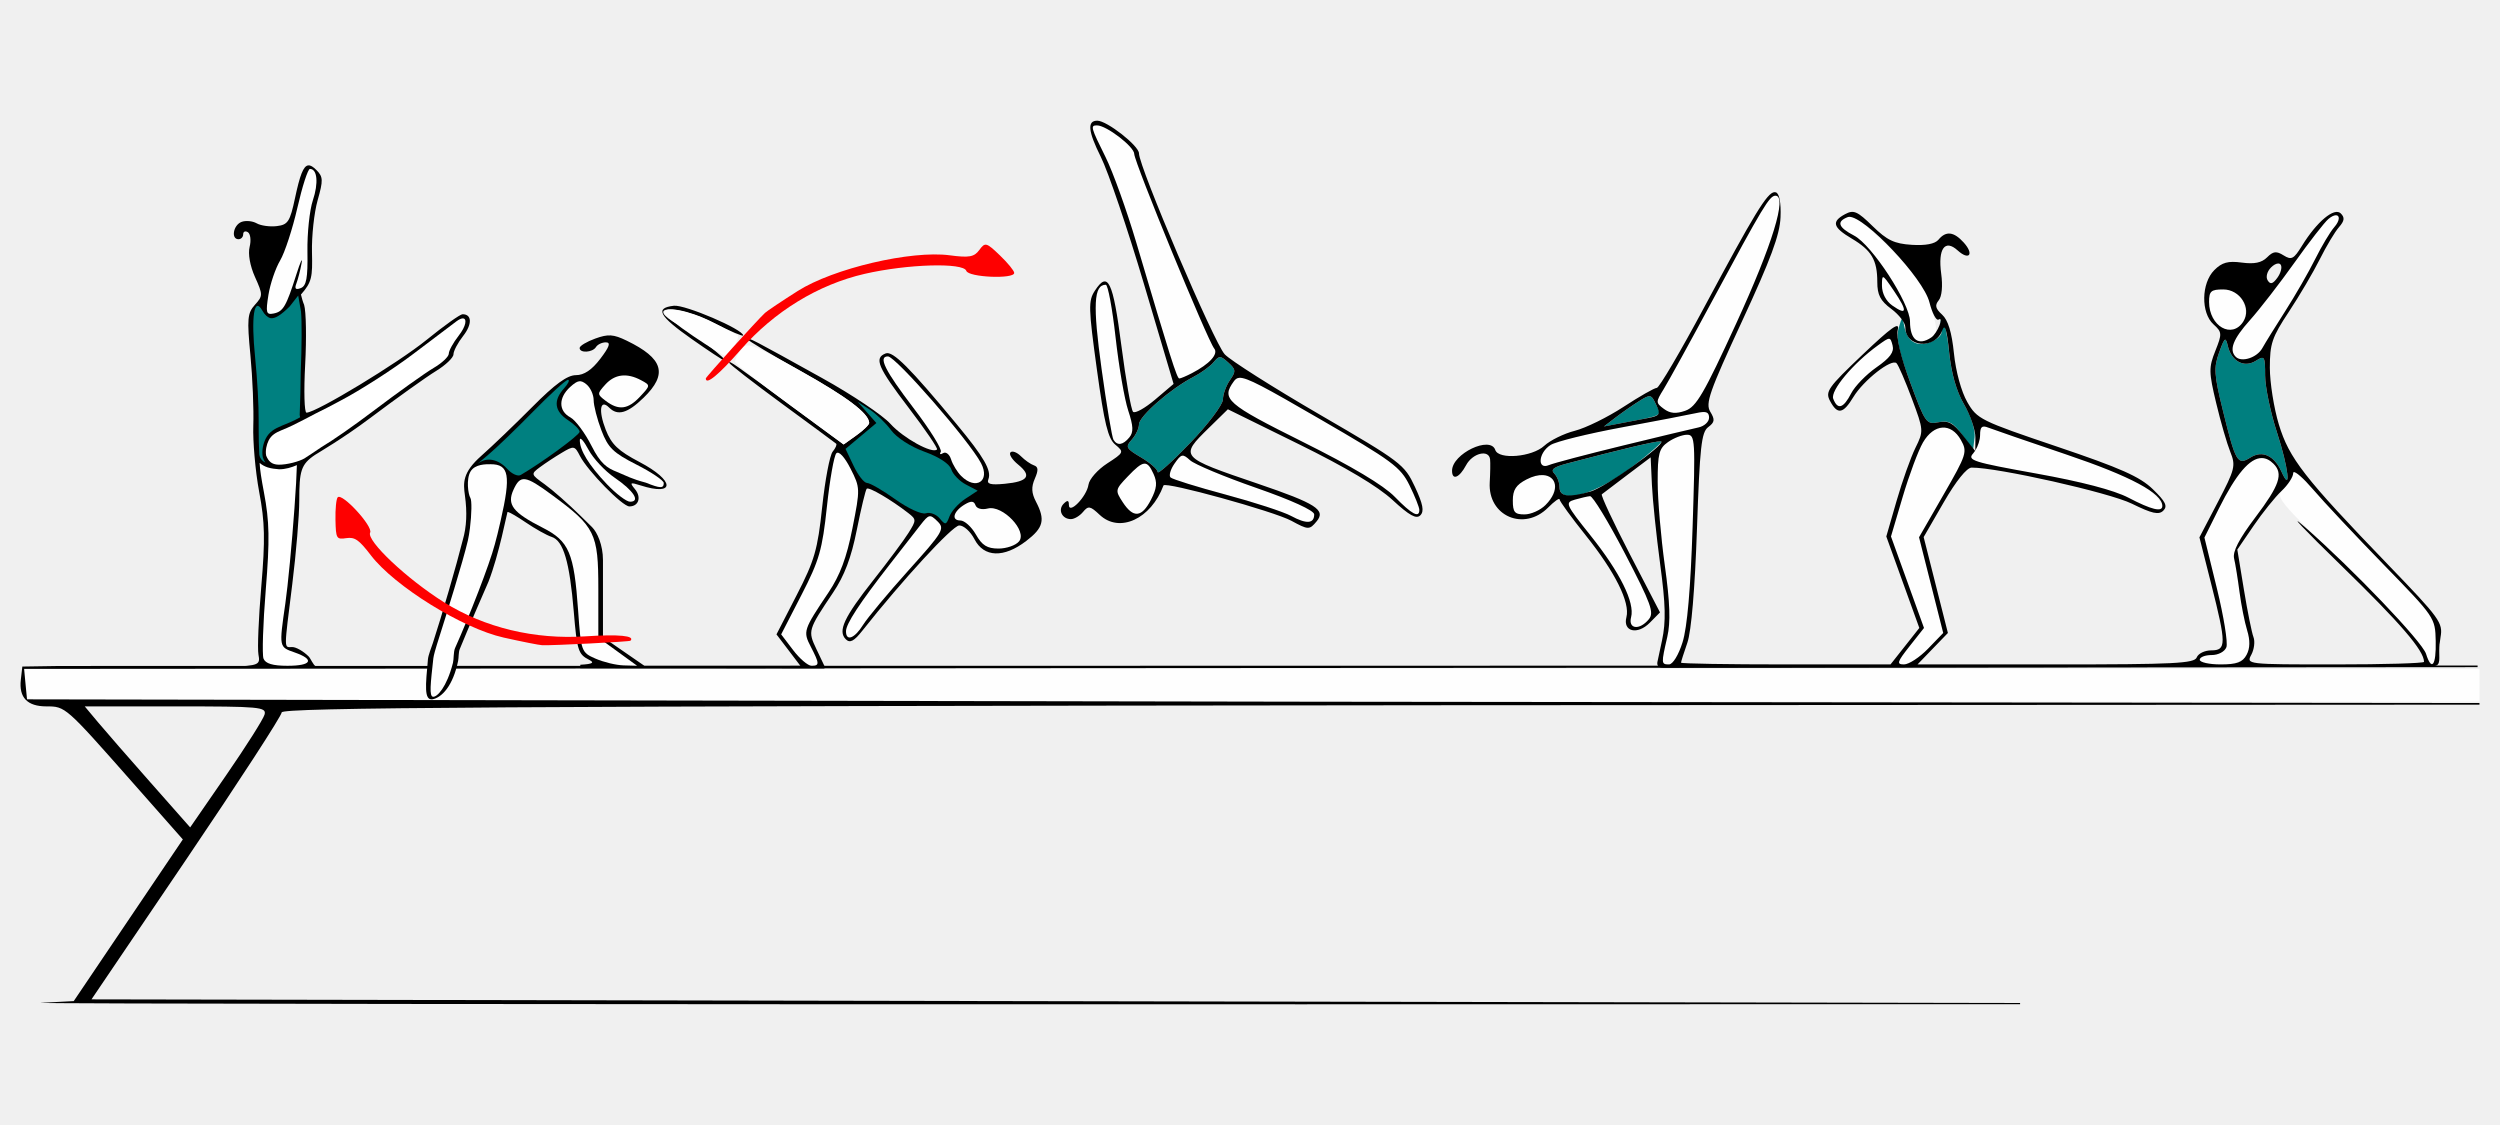
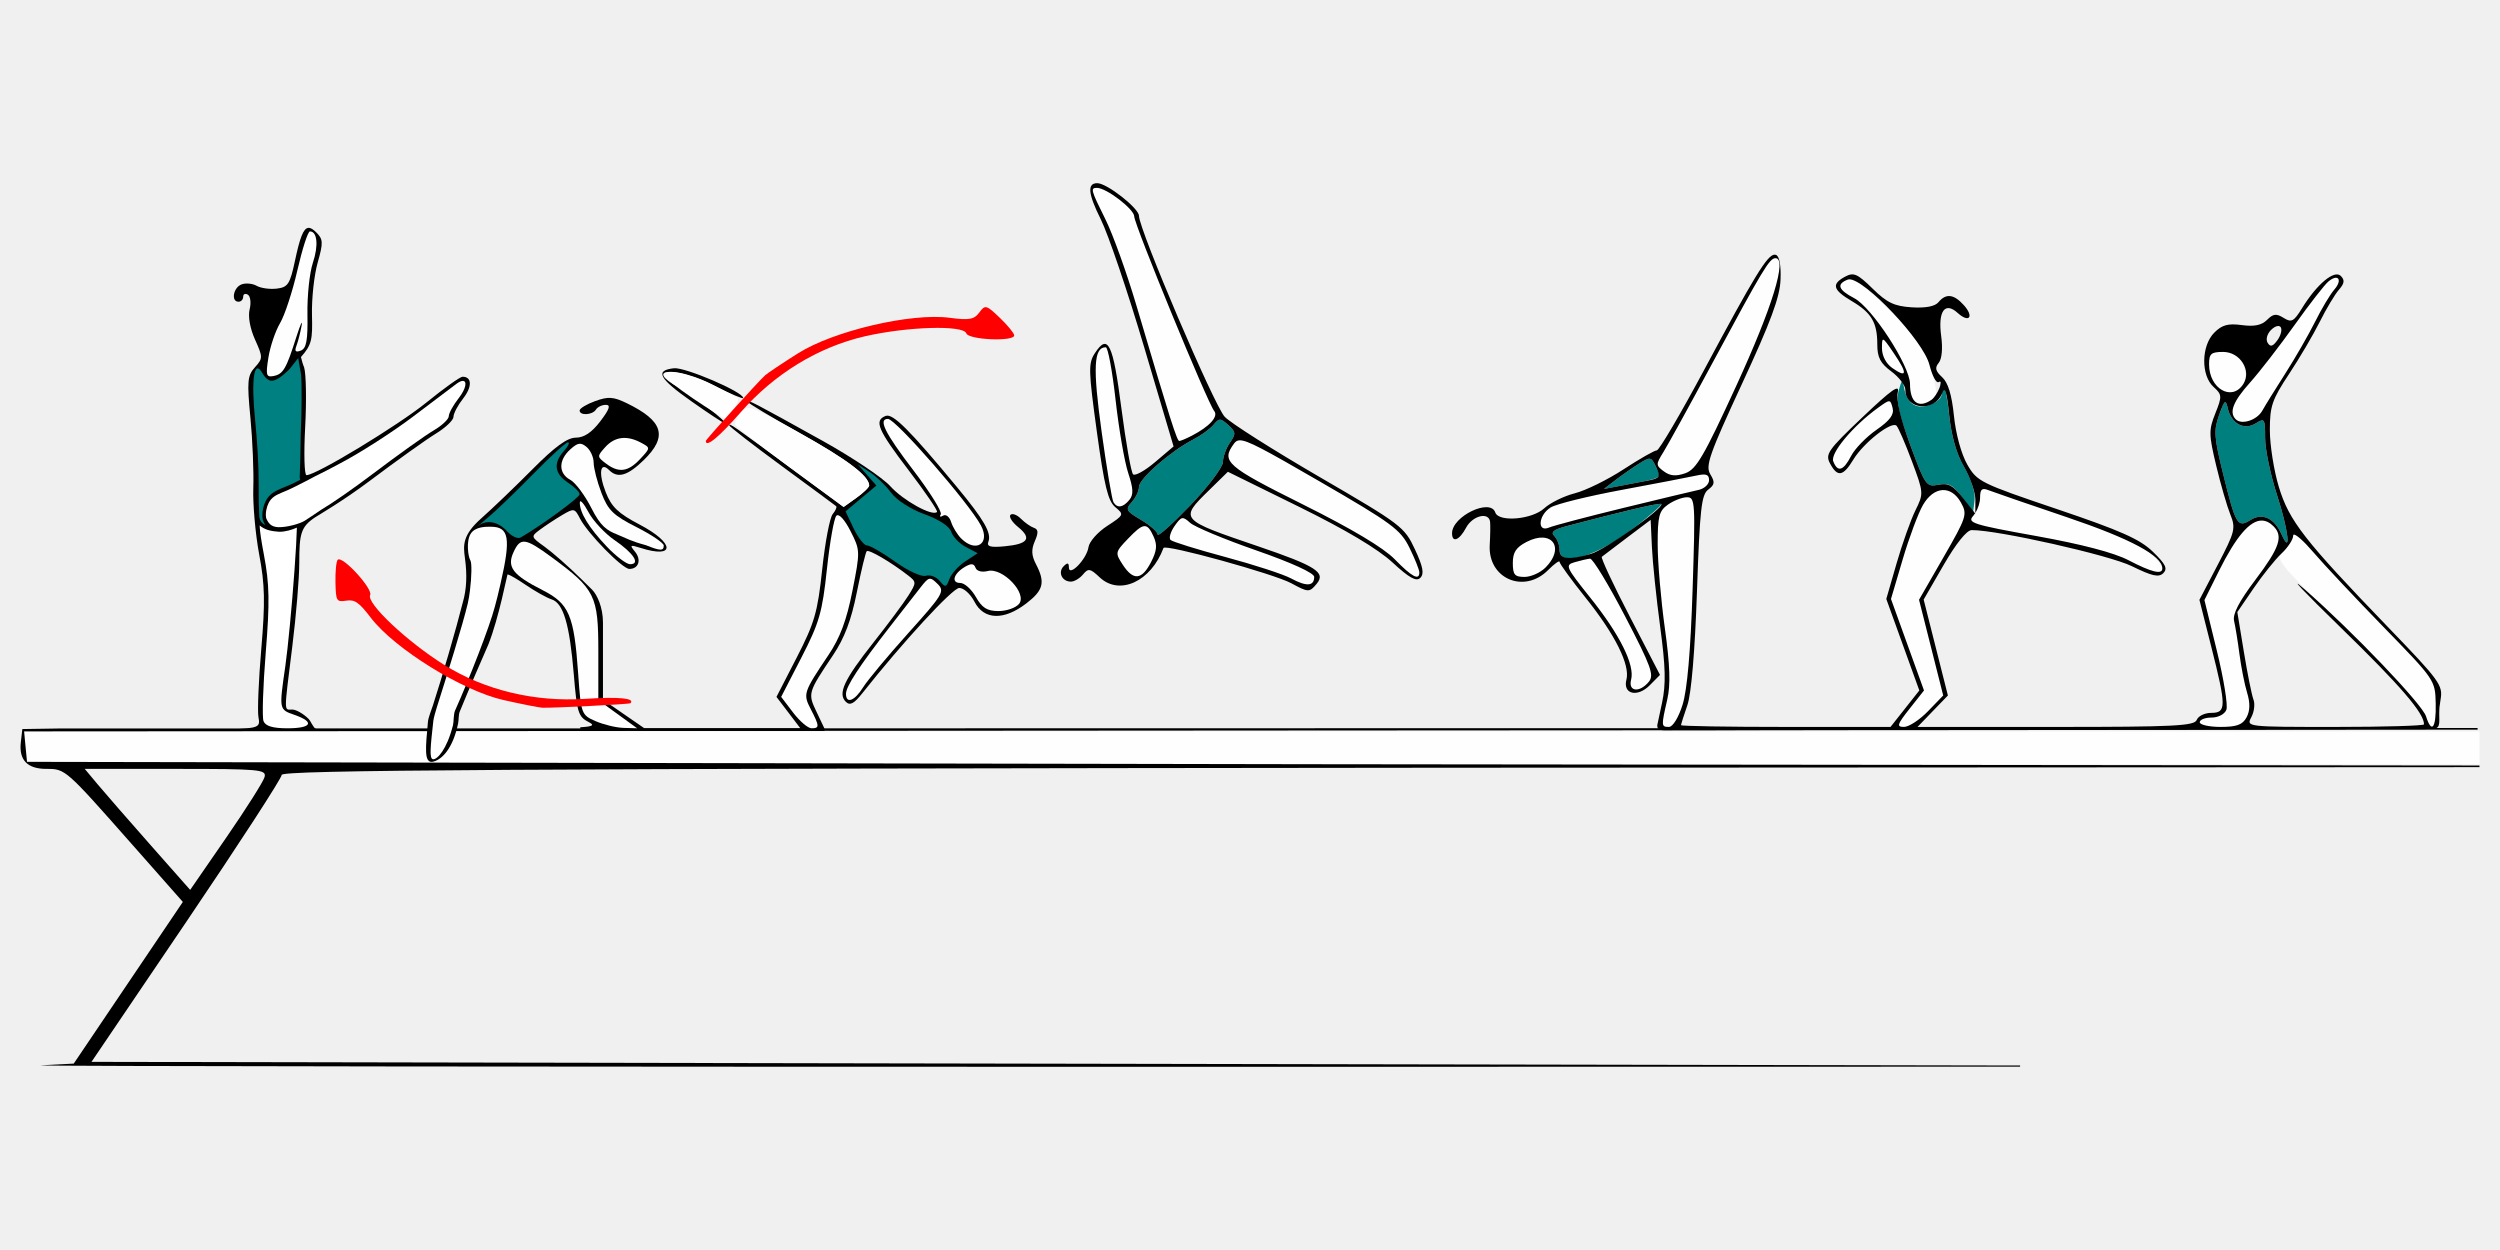
- <svg xmlns="http://www.w3.org/2000/svg" id="svg3454" version="1.1" width="500" height="225" viewBox="0 0 500 225">
+ <svg xmlns="http://www.w3.org/2000/svg" id="svg3454" version="1.1" width="500" height="250" viewBox="0 0 500 250">
  <defs id="defs3458" />
-   <g id="g4831" transform="translate(15.06251,-379.6148)">
+   <g id="g4831" transform="translate(15.06251,-367.1148)">
    <path id="path4755" d="m 317.427,511.799 c 0.013,-0.387 0.444,-2.535 0.959,-4.775 0.687,-2.989 0.557,-6.8 -0.49,-14.329 -0.784,-5.641 -1.426,-13.172 -1.426,-16.734 0,-5.63 0.272,-6.668 2.077,-7.937 1.142,-0.803 2.85,-1.459 3.795,-1.459 1.629,0 1.686,0.951 1.115,18.516 -0.621,19.103 -2.055,27.422 -4.726,27.422 -0.73,0 -1.316,-0.316 -1.304,-0.703 z" style="fill:#fefefe" />
    <path id="path4753" d="m 366.856,508.855 2.879,-3.647 -3.302,-9.15 -3.302,-9.15 2.345,-7.932 c 1.29,-4.363 3.116,-9.256 4.058,-10.875 2.196,-3.772 5.627,-3.985 7.592,-0.473 1.319,2.358 1.16,2.857 -3.5,10.956 l -4.882,8.486 2.419,9.571 2.419,9.571 -3.038,3.144 c -1.671,1.729 -3.832,3.144 -4.802,3.144 -1.538,0 -1.396,-0.467 1.115,-3.647 z" style="fill:#fefefe" />
    <path id="path4751" d="m 424.881,511.564 c 0,-0.516 1.065,-0.938 2.366,-0.938 1.347,0 2.623,-0.674 2.964,-1.565 0.329,-0.861 -0.525,-6.147 -1.897,-11.748 l -2.496,-10.183 2.904,-5.83 c 4.547,-9.128 7.95,-11.908 10.925,-8.924 1.989,1.995 1.217,4.274 -3.618,10.682 -3.303,4.378 -4.598,6.879 -4.273,8.253 0.257,1.084 0.741,4.081 1.077,6.659 0.336,2.578 1.022,6.038 1.526,7.688 1.443,4.726 -0.198,6.843 -5.306,6.843 -2.295,0 -4.173,-0.422 -4.173,-0.938 z" style="fill:#fefefe" />
    <path id="path4749" d="m 469.727,509.657 c -0.646,-1.565 -7.63,-9.099 -15.519,-16.743 -14.093,-13.655 -14.312,-13.927 -12.49,-15.582 1.02,-0.926 1.854,-2.31 1.854,-3.076 0,-0.766 1.769,0.67 3.931,3.192 2.162,2.522 8.552,9.331 14.201,15.132 10.204,10.479 10.271,10.577 10.376,15.234 0.121,5.349 -0.654,5.956 -2.353,1.842 z" style="fill:#fefefe" />
    <path id="path4745" d="m 311.154,503.048 c 0.764,-2.93 -2.246,-8.988 -8.113,-16.327 -5.001,-6.256 -5.148,-6.591 -3.151,-7.172 1.152,-0.335 2.527,-0.652 3.055,-0.703 0.528,-0.051 3.675,5.124 6.993,11.5 5.231,10.052 5.865,11.797 4.766,13.125 -1.866,2.256 -4.177,1.981 -3.55,-0.423 z" style="fill:#fefefe" />
    <path id="path4741" d="m 243.15,482.802 c -1.517,-0.823 -7.405,-2.742 -13.084,-4.266 -5.679,-1.524 -10.637,-3.065 -11.018,-3.425 -0.381,-0.36 -0.023,-1.613 0.795,-2.785 1.365,-1.956 1.622,-2.009 3.115,-0.653 0.895,0.812 6.845,3.295 13.223,5.517 7.094,2.472 11.596,4.53 11.596,5.301 0,1.88 -1.542,1.984 -4.628,0.311 z" style="fill:#fefefe" />
    <path id="path4739" d="m 209.484,480.063 c -1.55,-2.374 -1.524,-2.512 1.002,-5.156 3.145,-3.293 3.861,-3.363 5.16,-0.503 0.778,1.714 0.663,2.878 -0.511,5.156 -1.846,3.582 -3.542,3.733 -5.651,0.503 z" style="fill:#fefefe" />
    <path id="path4737" d="m 263.886,478.978 c -2.257,-2.319 -8.555,-6.078 -18.414,-10.992 -15.267,-7.61 -16.35,-8.564 -13.757,-12.121 1.14,-1.563 2.362,-1.026 17.186,7.555 14.492,8.389 16.141,9.607 17.932,13.248 3.394,6.898 2.33,7.732 -2.947,2.31 z" style="fill:#fefefe" />
    <path id="path4735" d="m 287.498,479.714 c 0,-2.137 0.641,-3.121 2.745,-4.212 1.51,-0.783 3.402,-1.171 4.206,-0.861 3.616,1.392 -0.181,7.862 -4.614,7.862 -1.969,0 -2.336,-0.439 -2.336,-2.788 z" style="fill:#fefefe" />
    <path id="path4733" d="m 410.627,479.158 c -2.887,-1.507 -9.337,-3.2 -18.43,-4.835 -12.776,-2.298 -13.87,-2.648 -12.615,-4.039 0.756,-0.838 1.374,-2.484 1.374,-3.659 0,-1.656 0.368,-1.99 1.636,-1.488 0.9,0.356 7.944,2.783 15.654,5.392 8.91,3.015 14.955,5.613 16.589,7.128 4.78,4.434 2.777,5.149 -4.207,1.502 z" style="fill:#fefefe" />
    <path id="path4725" d="m 293.105,471.578 c 0,-2.805 3.148,-4.065 16.215,-6.491 6.759,-1.255 13.446,-2.54 14.859,-2.855 1.97,-0.439 2.57,-0.223 2.57,0.925 0,0.824 -0.946,1.7 -2.103,1.946 -6.339,1.352 -28.511,6.933 -29.907,7.528 -1.222,0.521 -1.636,0.254 -1.636,-1.053 z" style="fill:#fefefe" />
    <path id="path4721" d="m 207.631,467.566 c -0.296,-0.48 -1.366,-6.847 -2.379,-14.148 -1.778,-12.825 -1.576,-16.854 0.846,-16.854 0.427,0 1.309,4.746 1.959,10.547 0.65,5.801 1.784,12.37 2.521,14.598 1.039,3.143 1.091,4.351 0.23,5.391 -1.28,1.547 -2.409,1.713 -3.177,0.466 z" style="fill:#fefefe" />
    <path id="path4719" d="m 317.714,461.395 c -1.639,-1.215 -1.642,-1.381 -0.072,-3.909 0.902,-1.452 5.271,-9.39 9.71,-17.64 10.229,-19.013 11.48,-21.094 12.686,-21.094 2.389,0 -0.628,9.823 -7.837,25.509 -6.495,14.135 -8.012,16.737 -10.203,17.503 -1.874,0.655 -3.038,0.555 -4.284,-0.369 z" style="fill:#fefefe" />
    <path id="path4715" d="m 351.584,459.372 c -0.618,-1.616 3.942,-7.067 8.939,-10.686 2.425,-1.756 2.472,-1.756 2.935,0.022 0.345,1.323 -0.52,2.496 -3.23,4.38 -2.036,1.415 -4.314,3.761 -5.062,5.213 -1.547,3.002 -2.71,3.35 -3.582,1.072 z" style="fill:#fefefe" />
    <path id="path4713" d="m 217.993,447.58 c -1.281,-4.254 -3.891,-13.008 -5.8,-19.453 -1.909,-6.445 -4.672,-14.133 -6.139,-17.083 -2.968,-5.968 -3.073,-6.355 -1.72,-6.355 1.886,0 7.441,4.255 7.452,5.708 0.013,1.64 14.652,37.265 15.992,38.915 0.524,0.646 0.227,1.562 -0.797,2.458 -1.649,1.443 -5.317,3.544 -6.187,3.544 -0.26,0 -1.52,-3.48 -2.801,-7.734 z" style="fill:#fefefe" />
    <path id="path4711" d="m 432.086,450.979 c -1.384,-1.389 -0.546,-3.554 2.842,-7.34 1.928,-2.154 5.932,-7.325 8.898,-11.491 2.967,-4.166 6.026,-8.101 6.798,-8.744 1.978,-1.647 2.893,-0.317 1.149,1.67 -0.795,0.905 -2.511,3.781 -3.813,6.389 -1.302,2.608 -3.979,7.26 -5.948,10.337 -1.969,3.077 -4.043,6.427 -4.61,7.445 -1.06,1.905 -4.144,2.911 -5.317,1.734 z" style="fill:#fefefe" />
    <path id="path4707" d="m 367.56,447.189 c -0.343,-0.344 -0.623,-1.816 -0.623,-3.272 0,-3.631 -7.615,-15.329 -11.183,-17.18 -3.19,-1.655 -3.583,-2.81 -1.26,-3.704 1.135,-0.437 3.486,1.297 8.404,6.197 5.624,5.604 7.088,7.701 8.303,11.894 1.211,4.18 1.255,5.231 0.241,5.876 -1.5,0.954 -3.044,1.029 -3.882,0.189 z" style="fill:#fefefe" />
    <path id="path4705" d="m 428.328,444.26 c -0.868,-0.962 -1.578,-2.876 -1.578,-4.253 0,-2.162 0.387,-2.504 2.824,-2.504 2.128,0 3.094,0.596 3.921,2.417 1.988,4.377 -2.064,7.781 -5.167,4.341 z" style="fill:#fefefe" />
    <path id="path3474-0" d="m 363.376,440.708 c -1.238,-0.87 -2.046,-2.428 -2.046,-3.946 0,-2.445 0.061,-2.419 2.42,1.064 2.74,4.045 2.619,4.984 -0.373,2.882 z" style="fill:#fefefe" />
    <path id="path4775" d="m 296.844,477.064 c 0,-0.928 -0.474,-2.163 -1.053,-2.744 -0.782,-0.784 -0.118,-1.302 2.57,-2.008 12.088,-3.173 18.55,-4.681 18.834,-4.396 0.178,0.179 -2.235,2.301 -5.362,4.715 -7.574,5.847 -14.988,8.04 -14.988,4.433 z" style="fill:#007f7f" />
    <path id="path4773" d="m 441.236,473.961 c -1.451,-3.24 -3.828,-4.334 -6.197,-2.85 -2.603,1.63 -2.958,1.028 -5.517,-9.361 -1.774,-7.203 -1.865,-8.572 -0.767,-11.618 1.111,-3.083 1.298,-3.226 1.743,-1.333 0.727,3.088 3.266,4.443 5.593,2.985 1.766,-1.107 1.872,-0.941 1.872,2.934 0,2.259 1.069,7.393 2.376,11.409 2.293,7.047 2.893,12.295 0.895,7.834 z" style="fill:#007f7f" />
    <path id="path4769" d="m 216.47,474.027 c 0,-0.53 -1.49,-1.845 -3.311,-2.923 -3.034,-1.796 -3.19,-2.093 -1.869,-3.558 0.793,-0.879 1.442,-2.252 1.442,-3.052 0,-1.605 6.323,-7.129 10.816,-9.448 1.579,-0.816 3.427,-2.154 4.106,-2.975 1.127,-1.362 1.383,-1.357 2.94,0.057 1.527,1.387 1.562,1.754 0.333,3.514 -0.755,1.081 -1.386,2.821 -1.402,3.866 -0.017,1.051 -2.942,4.938 -6.542,8.692 -3.582,3.735 -6.512,6.358 -6.512,5.828 z" style="fill:#007f7f" />
    <path id="path4767" d="m 377.352,466.562 c -1.793,-2.446 -2.671,-2.911 -4.721,-2.5 -2.423,0.486 -2.636,0.188 -5.611,-7.865 -2.313,-6.262 -2.906,-9.021 -2.353,-10.955 0.674,-2.357 0.77,-2.405 1.094,-0.543 0.572,3.293 2.674,4.523 5.513,3.226 1.744,-0.797 2.277,-1.614 1.929,-2.952 -0.265,-1.017 -0.16,-1.65 0.233,-1.406 0.394,0.244 1.003,3.259 1.355,6.7 0.417,4.087 1.458,7.658 3.001,10.3 1.36,2.328 2.235,5.095 2.063,6.522 l -0.299,2.478 -2.202,-3.005 z" style="fill:#007f7f" />
    <path id="path3470-5" d="m 308.059,463.118 c 1.285,-0.985 3.402,-2.461 4.703,-3.279 2.253,-1.416 2.416,-1.382 3.393,0.694 1.114,2.369 1.71,2.063 -7.396,3.798 l -3.037,0.579 2.336,-1.791 z" style="fill:#007f7f" />
    <path id="path3466-2" d="m 204.395,403.751 c -2.06,0 -1.856,2.106 0.699,7.229 1.489,2.985 5.374,14.428 8.633,25.426 l 5.926,19.996 -3.693,3.133 c -2.032,1.723 -4.016,2.825 -4.408,2.445 -0.392,-0.379 -1.443,-6.324 -2.336,-13.211 -1.683,-12.983 -2.674,-15.045 -5.301,-11.023 -1.332,2.039 -1.296,3.425 0.4,15.762 1.488,10.821 2.224,13.828 3.686,15.041 1.779,1.476 1.736,1.577 -1.627,3.756 -1.9,1.231 -3.583,3.14 -3.74,4.244 -0.338,2.374 -3.92,6.063 -3.92,4.037 0,-0.933 -0.277,-0.995 -1.041,-0.229 -1.213,1.217 -0.335,3.082 1.449,3.082 0.678,0 1.768,-0.647 2.422,-1.438 1.055,-1.275 1.43,-1.209 3.332,0.584 3.962,3.734 10.262,0.832 12.76,-5.877 0.313,-0.841 22.106,5.179 25.576,7.064 3.401,1.848 3.615,1.851 5.074,0.088 1.865,-2.254 -0.163,-3.547 -11.723,-7.482 -15.775,-5.37 -15.779,-5.375 -9.799,-11.232 l 3.75,-3.676 14.225,7 c 9.331,4.592 15.767,8.426 18.709,11.143 3.374,3.116 4.752,3.874 5.559,3.064 0.807,-0.809 0.536,-2.222 -1.09,-5.705 -2.089,-4.474 -2.731,-4.961 -19.096,-14.477 -9.313,-5.416 -17.84,-10.828 -18.947,-12.029 -2.143,-2.324 -17.141,-37.478 -17.141,-40.178 0,-1.512 -6.409,-6.537 -8.338,-6.537 z m -0.061,0.938 c 1.886,0 7.44,4.256 7.451,5.709 0.013,1.64 14.653,37.264 15.992,38.914 0.895,1.102 -0.911,3.101 -4.471,4.945 -1.123,0.582 -2.254,1.057 -2.514,1.057 -0.465,0 -1.754,-4.076 -8.6,-27.188 -1.909,-6.445 -4.673,-14.132 -6.141,-17.082 -2.968,-5.968 -3.072,-6.355 -1.719,-6.355 z m 135.506,13.357 c -1.472,0.057 -4.108,4.444 -14.033,22.971 -4.765,8.895 -9.044,16.172 -9.508,16.172 -0.464,0 -3.454,1.705 -6.645,3.789 -3.191,2.084 -7.578,4.241 -9.75,4.793 -2.172,0.552 -4.927,1.906 -6.123,3.008 -2.439,2.248 -9.125,2.817 -9.787,0.832 -0.974,-2.92 -8.646,0.761 -8.646,4.148 0,2.002 1.453,1.432 2.805,-1.102 1.296,-2.429 4.573,-3.229 4.803,-1.172 0.072,0.645 0.04,2.722 -0.072,4.615 -0.399,6.732 6.854,9.864 11.666,5.037 1.262,-1.266 2.298,-2.004 2.301,-1.641 0.003,0.363 2.367,3.613 5.254,7.223 5.861,7.328 8.88,13.396 8.119,16.316 -0.763,2.928 2.203,3.631 4.689,1.111 l 2.025,-2.051 -6.031,-11.639 c -3.317,-6.401 -5.84,-11.793 -5.607,-11.982 0.233,-0.19 2.526,-1.93 5.096,-3.867 l 4.674,-3.521 0.25,5.473 c 0.138,3.01 0.882,10.166 1.652,15.9 1.087,8.092 1.169,11.504 0.371,15.234 l -0.93,4.348 c -0.086,0.65 0.101,1.104 1.301,1.123 71.862,-0.086 129.445,-0.197 153.961,-0.305 1.572,-0.136 0.995,-1.606 1.131,-3.904 0.005,-0.106 0.013,-0.217 0.023,-0.33 0.007,-0.076 0.005,-0.143 0.014,-0.221 0.002,-0.021 0.018,-0.041 0.023,-0.062 0.044,-0.396 0.093,-0.793 0.176,-1.27 0.507,-2.915 -0.072,-3.717 -10.5,-14.531 -16.759,-17.38 -19.782,-21.262 -21.836,-28.037 -0.985,-3.251 -1.795,-8.356 -1.799,-11.346 -0.006,-4.8 0.44,-6.11 3.807,-11.195 2.097,-3.167 4.879,-7.894 6.182,-10.502 1.302,-2.608 3.025,-5.49 3.828,-6.404 1.11,-1.264 1.199,-1.925 0.373,-2.754 -1.286,-1.29 -4.778,1.621 -7.771,6.48 -1.631,2.647 -2.098,2.891 -3.664,1.91 -1.456,-0.912 -2.082,-0.838 -3.311,0.395 -1.073,1.077 -2.546,1.381 -5.047,1.045 -2.761,-0.371 -3.964,-0.041 -5.51,1.51 -2.612,2.62 -2.697,8.539 -0.156,10.846 1.717,1.559 1.739,1.862 0.367,5.301 -1.331,3.338 -1.318,4.224 0.17,10.445 0.894,3.739 2.165,8.133 2.824,9.766 1.115,2.764 0.945,3.453 -2.488,10.025 l -3.688,7.059 2.365,9.363 c 3.035,12.009 3.035,13.24 0,13.24 -1.301,0 -2.606,0.633 -2.902,1.406 -0.461,1.206 -4.473,1.406 -28.191,1.406 l -27.654,0 3.039,-3.145 3.037,-3.143 -2.424,-9.592 -2.424,-9.59 4.008,-6.941 c 2.462,-4.263 4.616,-6.946 5.582,-6.953 5.17,-0.038 27.548,5 32.051,7.215 4.058,1.997 5.393,2.291 6.293,1.389 0.9,-0.903 0.455,-1.812 -2.098,-4.283 -2.597,-2.515 -6.399,-4.204 -19.164,-8.52 -15.346,-5.188 -15.998,-5.513 -17.953,-8.922 -1.186,-2.067 -2.291,-6.102 -2.66,-9.713 -0.433,-4.236 -1.176,-6.675 -2.369,-7.758 -1.333,-1.21 -1.493,-1.877 -0.684,-2.855 0.639,-0.773 0.837,-2.88 0.502,-5.334 -0.681,-4.983 0.729,-6.982 3.287,-4.66 2.313,2.099 3.344,0.783 1.227,-1.564 -1.989,-2.205 -3.563,-2.385 -5.057,-0.58 -0.701,0.847 -2.566,1.205 -5.355,1.029 -3.48,-0.22 -4.938,-0.917 -7.812,-3.732 -3.061,-2.999 -3.799,-3.32 -5.508,-2.402 -2.778,1.492 -2.468,2.638 1.322,4.881 3.97,2.35 5.115,4.293 5.115,8.678 0,2.596 0.609,3.766 2.805,5.395 1.542,1.144 2.803,2.793 2.803,3.664 0,4.054 5.94,4.548 7.391,0.615 0.526,-1.426 0.907,-0.199 1.381,4.436 0.426,4.171 1.456,7.781 2.951,10.34 1.263,2.162 2.293,5.159 2.287,6.66 L 380,469.705 c 0.551,-0.889 0.955,-2.134 0.955,-3.08 0,-1.656 0.369,-1.99 1.637,-1.488 0.9,0.356 7.944,2.783 15.654,5.393 12.835,4.344 19.158,7.734 19.158,10.273 0,1.294 -2.148,0.773 -6.777,-1.645 -2.887,-1.507 -9.337,-3.198 -18.43,-4.834 -12.776,-2.298 -13.87,-2.65 -12.615,-4.041 0.129,-0.143 0.251,-0.316 0.369,-0.5 l -2.414,-3.074 c -1.99,-2.533 -2.942,-3.041 -4.945,-2.639 -2.375,0.476 -2.612,0.141 -5.572,-7.871 -1.959,-5.304 -2.886,-9.198 -2.527,-10.631 0.431,-1.721 -1.248,-0.535 -7.035,4.967 -6.96,6.617 -7.511,7.401 -6.506,9.285 1.484,2.782 2.607,2.59 4.66,-0.797 2.043,-3.371 7.663,-7.767 8.639,-6.758 0.375,0.388 1.757,3.583 3.07,7.102 2.363,6.329 2.37,6.434 0.691,9.844 -0.933,1.896 -2.623,6.653 -3.756,10.572 l -2.059,7.125 3.301,9.15 3.303,9.15 -2.879,3.646 -2.881,3.646 -20.949,0 c -11.522,0 -20.949,-0.157 -20.949,-0.35 0,-0.193 0.568,-1.986 1.264,-3.984 0.794,-2.28 1.512,-10.768 1.926,-22.791 0.565,-16.405 0.887,-19.323 2.24,-20.332 1.317,-0.982 1.386,-1.495 0.422,-3.08 -1.008,-1.657 -0.193,-3.982 6.35,-18.104 5.75,-12.412 7.552,-17.275 7.699,-20.789 0.12,-2.864 -0.226,-4.736 -0.922,-4.982 -0.09,-0.032 -0.183,-0.047 -0.281,-0.043 z m 40.111,51.736 0.049,0.062 0,-0.141 c -0.016,0.026 -0.032,0.052 -0.049,0.078 z m -39.914,-51.031 c 2.389,0 -0.627,9.823 -7.836,25.51 -6.495,14.135 -8.013,16.736 -10.203,17.502 -1.874,0.655 -3.037,0.555 -4.283,-0.369 -1.639,-1.215 -1.642,-1.381 -0.072,-3.908 0.902,-1.452 5.27,-9.391 9.709,-17.641 10.229,-19.013 11.48,-21.094 12.686,-21.094 z m 112.082,3.91 c 0.796,-0.009 0.854,1.046 -0.346,2.412 -0.795,0.905 -2.512,3.78 -3.814,6.389 -1.302,2.608 -3.979,7.261 -5.947,10.338 -1.969,3.077 -4.043,6.427 -4.609,7.445 -1.06,1.905 -4.143,2.909 -5.316,1.732 -1.384,-1.389 -0.546,-3.552 2.842,-7.338 1.928,-2.154 5.932,-7.326 8.898,-11.492 2.967,-4.166 6.026,-8.101 6.799,-8.744 0.618,-0.515 1.132,-0.738 1.494,-0.742 z m -97.355,0.318 c 3.08,-0.135 14.831,12.236 16.059,17.088 0.553,2.185 1.372,3.745 1.82,3.467 1.165,-0.722 -0.224,2.733 -1.432,3.562 -2.58,1.772 -4.273,0.512 -4.273,-3.18 0,-3.631 -7.615,-15.329 -11.184,-17.18 -3.19,-1.655 -3.583,-2.811 -1.26,-3.705 0.081,-0.031 0.17,-0.048 0.27,-0.053 z m 85.789,9.336 c 0.235,-0.007 0.426,0.08 0.543,0.27 0.301,0.489 -0.006,1.649 -0.682,2.576 -0.925,1.269 -1.407,1.398 -1.949,0.518 -0.409,-0.664 -0.114,-1.778 0.682,-2.576 0.499,-0.501 1.014,-0.775 1.406,-0.787 z m -79,2.738 c 0.271,-0.053 0.87,0.813 2.197,2.771 2.74,4.045 2.619,4.985 -0.373,2.883 -1.238,-0.87 -2.047,-2.427 -2.047,-3.945 0,-1.07 0.012,-1.668 0.223,-1.709 z m -155.455,1.51 c 0.427,0 1.309,4.746 1.959,10.547 0.65,5.801 1.783,12.37 2.52,14.598 1.039,3.143 1.091,4.351 0.23,5.391 -1.28,1.547 -2.408,1.713 -3.176,0.467 -0.296,-0.48 -1.367,-6.847 -2.379,-14.148 -1.778,-12.825 -1.576,-16.854 0.846,-16.854 z m 223.477,0.938 c 3.379,0 5.721,3.717 4.035,6.402 -2.254,3.59 -6.859,0.972 -6.859,-3.898 0,-2.162 0.387,-2.504 2.824,-2.504 z m -66.848,9.869 c 0.373,0.003 0.499,0.447 0.73,1.336 0.345,1.323 -0.518,2.497 -3.229,4.381 -2.036,1.415 -4.314,3.761 -5.062,5.213 -1.547,3.002 -2.711,3.35 -3.582,1.072 -0.618,-1.616 3.942,-7.068 8.939,-10.688 1.213,-0.878 1.83,-1.317 2.203,-1.314 z m 67.238,0.189 c 0.195,-0.027 0.34,0.41 0.535,1.238 0.727,3.088 3.265,4.444 5.592,2.986 1.766,-1.107 1.873,-0.941 1.873,2.934 0,2.259 1.07,7.392 2.377,11.408 2.293,7.047 2.892,12.294 0.895,7.834 -1.451,-3.24 -3.829,-4.333 -6.197,-2.85 -2.603,1.63 -2.957,1.027 -5.516,-9.361 -1.774,-7.203 -1.866,-8.571 -0.768,-11.617 0.625,-1.734 0.958,-2.538 1.209,-2.572 z m -201.004,3.498 c 0.399,0.008 0.854,0.364 1.633,1.07 1.527,1.387 1.561,1.754 0.332,3.514 -0.755,1.081 -1.386,2.82 -1.402,3.865 -0.016,1.051 -2.941,4.937 -6.541,8.691 -3.582,3.735 -6.512,6.358 -6.512,5.828 0,-0.53 -1.491,-1.846 -3.312,-2.924 -3.034,-1.796 -3.19,-2.092 -1.869,-3.557 0.793,-0.879 1.443,-2.253 1.443,-3.053 0,-1.605 6.322,-7.128 10.814,-9.447 1.579,-0.816 3.427,-2.154 4.105,-2.975 0.563,-0.681 0.909,-1.021 1.309,-1.014 z m 3.836,4.121 c 1.52,-0.106 4.988,1.805 16.105,8.24 14.492,8.389 16.14,9.607 17.932,13.248 1.085,2.205 1.973,4.42 1.973,4.922 0,1.706 -1.483,0.919 -4.92,-2.611 -2.257,-2.319 -8.555,-6.078 -18.414,-10.992 -15.267,-7.61 -16.351,-8.564 -13.758,-12.121 0.285,-0.391 0.576,-0.65 1.082,-0.686 z m 82.141,3.697 c 0.445,0.091 0.728,0.618 1.217,1.656 0.932,1.981 0.779,2.23 -1.666,2.701 -1.481,0.285 -4.058,0.777 -5.729,1.096 l -3.037,0.58 2.336,-1.793 c 1.285,-0.985 3.401,-2.459 4.703,-3.277 1.126,-0.708 1.731,-1.054 2.176,-0.963 z m 10.475,3.152 c 1,-0.071 1.338,0.266 1.338,1.127 0,0.824 -0.947,1.701 -2.104,1.947 -1.157,0.247 -7.989,1.883 -15.186,3.639 -7.196,1.755 -13.821,3.505 -14.721,3.889 -2.428,1.035 -2.141,-2.486 0.328,-4.033 1.08,-0.676 7.493,-2.255 14.252,-3.51 6.759,-1.255 13.446,-2.54 14.859,-2.855 0.492,-0.11 0.899,-0.18 1.232,-0.203 z m 48.004,3.104 c 1.378,-0.086 2.728,0.74 3.711,2.496 1.319,2.358 1.16,2.858 -3.5,10.957 l -4.883,8.486 2.418,9.57 2.418,9.572 -3.037,3.143 c -1.671,1.729 -3.832,3.145 -4.803,3.145 -1.538,0 -1.395,-0.467 1.115,-3.646 l 2.879,-3.646 -3.301,-9.15 -3.303,-9.15 2.346,-7.932 c 1.29,-4.363 3.114,-9.256 4.057,-10.875 1.098,-1.886 2.505,-2.883 3.883,-2.969 z m -51.074,1.432 c 1.629,0 1.686,0.951 1.115,18.516 -0.399,12.273 -1.073,20.017 -2,22.969 -0.805,2.563 -1.963,4.453 -2.727,4.453 -1.557,0 -1.566,-0.161 -0.344,-5.479 0.687,-2.989 0.557,-6.799 -0.49,-14.328 -0.784,-5.641 -1.426,-13.172 -1.426,-16.734 0,-5.63 0.271,-6.669 2.076,-7.938 1.142,-0.803 2.85,-1.459 3.795,-1.459 z m -5.273,1.32 c 0.066,0.004 0.107,0.013 0.125,0.031 0.698,0.7 -11.22,9.155 -14.057,9.971 -4.531,1.304 -6.293,1.073 -6.293,-0.822 0,-0.928 -0.473,-2.163 -1.053,-2.744 -0.782,-0.784 -0.12,-1.302 2.568,-2.008 11.332,-2.975 17.721,-4.485 18.709,-4.428 z m -95.715,2.873 c 0.421,-0.088 0.859,0.238 1.605,0.916 0.895,0.812 6.845,3.296 13.223,5.518 7.094,2.472 11.596,4.529 11.596,5.301 0,1.88 -1.541,1.984 -4.627,0.311 -1.517,-0.823 -7.405,-2.742 -13.084,-4.266 -5.679,-1.524 -10.637,-3.066 -11.018,-3.426 -0.381,-0.36 -0.023,-1.613 0.795,-2.785 0.683,-0.978 1.088,-1.48 1.51,-1.568 z m 215.971,0.471 c 0.808,0.016 1.578,0.402 2.322,1.148 1.989,1.995 1.218,4.275 -3.617,10.684 -3.303,4.378 -4.599,6.878 -4.273,8.252 0.257,1.084 0.743,4.08 1.078,6.658 0.336,2.578 1.021,6.039 1.525,7.689 0.628,2.056 0.595,3.606 -0.107,4.922 -0.798,1.496 -1.948,1.92 -5.197,1.92 -2.295,0 -4.174,-0.422 -4.174,-0.938 0,-0.516 1.064,-0.938 2.365,-0.938 1.347,0 2.624,-0.673 2.965,-1.564 0.329,-0.861 -0.524,-6.147 -1.896,-11.748 l -2.496,-10.184 2.904,-5.83 c 3.41,-6.846 6.176,-10.122 8.602,-10.072 z m -223.566,1.119 c 0.735,-0.072 1.239,0.627 1.889,2.057 0.778,1.714 0.663,2.878 -0.512,5.156 -1.846,3.582 -3.541,3.731 -5.65,0.502 -1.55,-2.374 -1.524,-2.512 1.002,-5.156 1.573,-1.647 2.537,-2.487 3.271,-2.559 z m 229.895,1.707 c 0.368,-0.196 1.96,1.188 3.852,3.395 2.162,2.522 8.551,9.33 14.199,15.131 10.204,10.479 10.272,10.577 10.377,15.234 0.111,4.917 -0.822,6.159 -1.936,2.578 -0.754,-2.424 -14.602,-16.918 -24.236,-25.367 -3.598,-3.156 -0.319,0.316 7.285,7.715 11.864,11.543 16.547,16.989 16.547,19.246 0,0.283 -8.005,0.516 -17.789,0.516 -17.723,0 -17.786,-0.006 -16.75,-1.947 0.572,-1.072 0.764,-2.654 0.428,-3.516 -0.336,-0.862 -1.201,-5.154 -1.92,-9.537 l -1.309,-7.969 3.254,-4.762 c 1.79,-2.62 4.303,-5.752 5.586,-6.961 1.283,-1.209 2.332,-2.816 2.332,-3.572 0,-0.095 0.028,-0.156 0.08,-0.184 z m -150.129,0.582 c 2.714,0.134 3.515,2.981 0.516,5.99 -1.028,1.031 -2.92,1.875 -4.205,1.875 -1.969,0 -2.336,-0.438 -2.336,-2.787 0,-2.137 0.641,-3.122 2.744,-4.213 1.259,-0.653 2.377,-0.91 3.281,-0.865 z m 9.42,4.209 c 0.528,-0.051 3.676,5.123 6.994,11.5 5.231,10.052 5.864,11.797 4.766,13.125 -1.866,2.256 -4.175,1.982 -3.549,-0.422 0.764,-2.93 -2.247,-8.989 -8.113,-16.328 -5.001,-6.256 -5.149,-6.591 -3.152,-7.172 1.152,-0.335 2.526,-0.652 3.055,-0.703 z" style="fill:#000000" />
    <path id="path4329" d="m -10.129,513.393 0,2.656 c 0,1.461 0.28,2.938 0.623,3.281 0.343,0.344 115.997,0.625 257.01,0.625 l 233.326,0 0,-6.562 -233.949,0 z" style="fill:#fefefe" />
    <path id="path4184" d="m 480.455,512.717 -483.645,0.092 -7.406,0.115 -0.301,2.635 c -0.407,3.565 1.293,5.334 5.127,5.334 3.787,0 3.813,0.024 16.982,14.945 l 10.293,11.662 -10.91,16.166 -10.91,16.168 -6.543,0.344 c -3.598,0.189 109.953,0.322 252.336,0.297 l 143.477,-0.025 0,-0.236 -135.158,-0.254 -250.561,-0.473 19.02,-28.092 c 10.46,-15.451 19.018,-28.634 19.018,-29.297 -3e-5,-0.978 43.655,-1.247 231.543,-1.436 l 208.014,-0.117 0,-0.326 -233.482,-0.26 -257.008,-0.473 -0.293,-3.047 -0.293,-3.047 257.301,-0.18 c 54.042,-0.038 192.554,-0.099 233.4,-0.166 l 0,-0.33 z m -478.57,8.176 18.205,0 c 16.885,0 18.173,0.119 17.758,1.641 -0.246,0.902 -3.694,6.349 -7.662,12.102 l -7.215,10.459 -7.904,-8.947 c -4.347,-4.921 -9.092,-10.365 -10.543,-12.1 z" style="fill:#000000" />
    <path style="fill:#000000" d="m 46.598,412.688 c -1,0.1 -1.693,2.022 -2.65,6.512 -1.012,4.747 -1.413,5.366 -3.652,5.637 -1.384,0.167 -3.196,-0.084 -4.027,-0.559 -0.831,-0.475 -2.198,-0.6 -3.037,-0.277 -1.647,0.634 -2.13,3.459 -0.592,3.459 0.514,-10e-6 0.934,-0.446 0.934,-0.992 0,-0.546 0.424,-0.732 0.939,-0.412 0.516,0.32 0.674,1.636 0.352,2.926 -0.353,1.411 0.075,3.816 1.074,6.039 1.594,3.546 1.592,3.768 -0.023,5.559 -1.491,1.653 -1.594,2.801 -0.896,10.076 0.433,4.516 0.693,10.868 0.578,14.115 -0.055,1.558 0.045,3.753 0.242,6.051 l -0.006,0.002 c 0.002,0.005 0.005,0.01 0.008,0.016 0.214,2.488 0.542,5.097 0.939,7.199 1.136,6.007 1.212,9.478 0.414,18.854 -0.538,6.32 -0.792,12.461 -0.566,13.646 0.39,2.045 0.098,2.171 -5.742,2.479 -0.904,0.051 6.552,0.097 17.238,0.139 l 0,-0.261 c -0.567,-0.261 -1.016,-1.546 -1.465,-1.997 -1.028,-1.031 -2.5,-1.875 -3.271,-1.875 -1.691,0 -1.691,1.041 0.008,-12.621 0.767,-6.168 1.395,-13.683 1.395,-16.701 0,-5.817 0.298,-7.209 3.158,-9.115 0.56,-0.373 5.601,-3.288 10.949,-7.309 5.348,-4.02 11.301,-8.275 13.229,-9.453 1.928,-1.178 3.504,-2.682 3.504,-3.344 0,-0.662 0.868,-2.312 1.93,-3.666 1.837,-2.342 1.785,-4.354 -0.113,-4.354 -0.483,0 -3.719,2.306 -7.189,5.125 -5.699,4.629 -22.087,14.562 -24.025,14.562 -0.431,0 -0.549,-4.324 -0.264,-9.609 0.285,-5.285 0.191,-10.664 -0.209,-11.953 -0.282,-0.663 -0.47,-1.404 -0.635,-2.064 2.191,-2.48 2.329,-3.508 2.207,-8.41 -0.081,-3.263 0.428,-7.964 1.131,-10.447 1.139,-4.024 1.111,-4.681 -0.256,-6.053 -0.635,-0.637 -1.153,-0.967 -1.607,-0.922 z m 73.109,28.076 c -3.858,0.448 -3.006,2.031 3.586,6.664 3.341,2.349 6.284,4.289 6.541,4.312 0.981,0.09 -6.216,-5.526 -9.111,-7.109 -7.31,-3.997 -0.582,-4.259 7.27,-0.283 3.069,1.554 5.58,2.615 5.58,2.357 0,-1.211 -11.642,-6.199 -13.865,-5.941 z m -12.596,5.936 c -0.919,-0.061 -1.829,0.159 -3.131,0.631 -1.715,0.622 -3.117,1.467 -3.117,1.879 0,1.075 2.585,0.927 3.271,-0.188 0.318,-0.516 1.204,-0.938 1.971,-0.938 1.026,0 0.737,0.866 -1.1,3.281 -1.708,2.246 -3.252,3.281 -4.893,3.281 -1.715,0 -4.188,1.801 -8.687,6.328 -3.46,3.48 -8.05,7.884 -10.203,9.785 -3.832,3.384 -3.648,5.41 -3.297,7.973 0.461,3.362 0.341,6.229 -0.428,8.873 -1.279,5.117 -4.2,15.139 -5.987,20.617 -0.28,0.858 -0.905,2.392 -0.983,3.235 -0.491,5.337 -0.767,8.124 0.822,8.035 1.951,-0.311 4.199,-2.726 5.217,-7.717 0.13,-0.638 0.062,-1.703 0.314,-2.321 1.658,-4.063 4.525,-10.734 5.753,-13.499 2.11,-5.39 3.696,-13.779 3.801,-13.934 0.013,-0.019 0.049,-0.019 0.107,-0.008 0.41,0.092 1.872,0.946 3.533,2.076 1.898,1.292 4.234,2.599 5.191,2.904 2.348,0.748 3.595,4.966 4.43,14.992 0.639,7.674 0.898,8.492 3.035,9.574 1.115,0.565 0.882,0.861 -1.734,1.006 l 0,0.688 c 15.979,0.021 29.017,0.049 48.832,0.059 l 0,-0.541 -0.023,0 -1.582,-3.328 c -1.746,-3.673 -1.709,-3.798 3.326,-11.303 2.286,-3.407 3.636,-6.978 4.752,-12.561 0.858,-4.29 1.75,-7.989 1.982,-8.223 0.413,-0.414 4.882,2.205 8.305,4.867 1.642,1.278 1.643,1.43 0.041,3.984 -0.916,1.461 -4.068,5.699 -7.006,9.416 -5.883,7.445 -7.175,10.217 -5.52,11.85 0.827,0.815 1.635,0.394 3.316,-1.734 7.988,-10.107 17.988,-20.974 19.352,-21.029 0.886,-0.036 2.263,1.201 3.061,2.748 1.883,3.653 5.857,3.79 10.344,0.357 3.467,-2.653 3.857,-4.218 1.959,-7.857 -0.906,-1.737 -0.966,-2.931 -0.23,-4.613 0.747,-1.708 0.7,-2.367 -0.184,-2.662 -0.646,-0.216 -1.817,-1.037 -2.604,-1.826 -0.786,-0.789 -1.725,-1.137 -2.086,-0.773 -0.361,0.364 0.322,1.457 1.518,2.43 2.805,2.282 2.029,3.409 -2.656,3.857 -2.877,0.275 -3.649,0.061 -3.279,-0.906 0.666,-1.74 -0.856,-4.382 -6.316,-10.975 -9.439,-11.396 -12.792,-14.743 -14.221,-14.193 -2.386,0.919 -1.611,2.747 4.625,10.922 3.315,4.345 5.851,8.074 5.637,8.289 -0.928,0.931 -6.758,-2.281 -9.328,-5.139 -1.542,-1.715 -7.64,-5.802 -13.551,-9.086 -14.094,-7.829 -14.953,-8.278 -14.953,-7.783 0,0.231 4.721,3.059 10.492,6.285 9.379,5.243 13.682,8.494 13.775,10.406 0.017,0.352 -1.125,1.466 -2.539,2.477 l -2.572,1.836 -8.877,-6.535 c -13.43,-9.887 -14.018,-10.296 -14.018,-9.809 0,0.249 4.731,3.921 10.514,8.16 5.783,4.24 10.679,7.851 10.881,8.025 0.202,0.174 -0.107,0.892 -0.688,1.594 -0.58,0.701 -1.524,5.667 -2.096,11.037 -0.917,8.607 -1.521,10.696 -5.094,17.639 l -4.053,7.877 2.389,3.139 2.387,3.141 -15.596,0 -15.598,0 -4.141,-2.857 -4.141,-2.857 0,-9.934 0,-5.48 c 0,-3.043 -1.156,-5.574 -2.17,-6.588 l -2.27,-2.232 c -2.442,-2.403 -5.7,-5.27 -7.242,-6.371 -2.749,-1.963 -2.766,-2.029 -0.934,-3.396 1.028,-0.767 3.005,-2.071 4.393,-2.896 2.411,-1.434 2.572,-1.405 3.613,0.635 1.521,2.978 8.495,10.103 9.889,10.104 1.863,-10e-6 2.457,-1.838 1.117,-3.457 -1.099,-1.329 -0.975,-1.415 1.088,-0.756 7.06,2.257 6.936,-0.934 -0.182,-4.67 -4.258,-2.235 -5.601,-3.521 -6.752,-6.459 -1.496,-3.82 -1.125,-6.236 0.678,-4.428 1.713,1.718 3.685,1.153 6.904,-1.977 4.877,-4.742 3.96,-7.841 -3.379,-11.402 -1.332,-0.647 -2.259,-0.988 -3.178,-1.049 z" id="path5418" />
    <path style="fill:#ffffff" d="m 30.886,513.016 c 0.004,-2.6e-4 -0.024,2.2e-4 -0.02,0 l 0,0.002 c 0.008,-4.4e-4 0.011,-0.002 0.02,-0.002 z" id="path5416" />
    <path style="fill:#008080" d="m 44.577,438.729 0.564,3.213 c 0.181,1.942 0.157,6.889 -0.057,12.123 -0.022,1.431 -0.035,2.91 -0.068,4.201 -0.049,1.892 -0.09,3.215 -0.139,4.355 0.021,0.194 0.053,0.321 0.084,0.457 -1.381,0.786 -2.609,1.237 -3.668,1.682 -1.381,0.58 -2.509,1.186 -3.205,2.564 -0.489,0.968 -0.856,2.43 -0.594,3.721 0.121,0.428 0.302,0.792 0.527,1.102 -0.483,-0.249 -1.105,-0.71 -1.223,-1.658 -0.196,-3.433 -0.077,-6.209 -0.166,-9.361 -0.028,-0.95 -0.075,-2.017 -0.137,-3.137 -0.124,-2.237 -0.309,-4.679 -0.525,-6.785 -0.107,-1.039 -0.189,-2.013 -0.25,-2.916 l 0,-0.002 c -0.061,-0.902 -0.1,-1.733 -0.117,-2.486 l 0,-0.002 c -0.017,-0.754 -0.013,-1.431 0.012,-2.025 0.049,-1.189 0.182,-2.047 0.389,-2.531 l 0,-0.002 c 0.052,-0.122 0.108,-0.218 0.17,-0.291 0.122,-0.145 0.262,-0.195 0.42,-0.143 l 0.002,0 c 0.079,0.027 0.161,0.078 0.248,0.156 l 0.002,0.002 c 0.087,0.078 0.178,0.182 0.273,0.312 l 0.002,0.002 c 0.096,0.132 0.196,0.29 0.301,0.477 0.462,0.826 1.005,1.318 1.609,1.486 0.908,0.152 2.075,-0.594 3.828,-2.324 z" id="path5414" />
    <path style="fill:#ffffff" d="m 77.477,443.295 c 0.913,-0.03 0.711,1.526 -0.805,3.459 -1.087,1.386 -1.977,3.005 -1.977,3.598 0,0.593 -1.367,1.878 -3.037,2.855 -1.671,0.978 -7.124,4.87 -12.119,8.65 -4.042,3.059 -8.151,5.905 -10.275,7.154 -1.489,1.014 -2.629,1.764 -3.447,2.291 -0.991,0.585 -3.443,1.28 -5.174,1.252 -1.417,-0.046 -2.01,-0.709 -2.471,-1.807 -0.204,-1.004 0.097,-2.252 0.49,-3.031 0.56,-1.107 1.424,-1.573 2.637,-2.082 2.797,-1.082 6.035,-3.027 9.033,-4.455 0.749,-0.405 1.585,-0.847 2.602,-1.377 3.954,-2.062 10.536,-6.281 14.623,-9.375 4.087,-3.094 7.976,-6.032 8.643,-6.529 0.545,-0.407 0.973,-0.594 1.277,-0.604 z" id="path5410" />
    <path style="fill:#ffffff" d="m 36.862,472.205 c 0.477,0.404 1.036,0.696 1.611,0.889 0.789,0.246 1.526,0.314 2.271,0.375 1.253,0.02 2.52,-0.377 3.57,-0.83 -0.048,2.029 -0.208,4.718 -0.484,8.6 -0.497,6.974 -1.317,15.55 -1.822,19.059 -1.27,8.814 -1.291,8.703 1.848,9.801 4.093,1.431 3.427,2.674 -1.432,2.674 -2.942,0 -4.403,-0.44 -4.785,-1.438 -0.302,-0.79 -0.1,-6.975 0.449,-13.744 0.815,-10.052 0.749,-13.63 -0.365,-19.52 -0.517,-2.732 -0.793,-4.483 -0.861,-5.865 z" id="path5408" />
    <path style="fill:#fefefe" d="m 83.061,472.459 c -0.905,0 -3.109,-0.051 -4.008,1.441 -0.906,1.504 -0.499,4.555 -0.037,5.305 0.303,0.492 0.262,3.217 -0.092,6.055 -0.119,0.954 -0.253,1.751 -0.418,2.486 -1.009,4.297 -4.205,14.532 -6.193,20.801 -0.193,0.607 -0.641,2.125 -0.707,2.728 -0.564,5.117 -0.86,7.625 -0.051,7.691 0.81,0.066 2.714,-1.854 3.973,-6.776 0.19,-0.744 0.085,-2.212 0.42,-2.958 2.842,-6.336 6.893,-16.714 7.947,-20.733 0.364,-1.272 0.715,-2.758 1.164,-4.713 2.088,-9.099 1.695,-11.326 -1.998,-11.326 z" id="path5405" />
    <path style="fill:#fefefe" d="m 104.046,511.344 c -2.845,-1.252 -2.903,-1.412 -3.479,-9.555 -0.825,-11.66 -1.799,-13.941 -7.108,-16.639 -5.958,-3.029 -7.177,-4.609 -5.835,-7.564 1.39,-3.06 2.337,-2.935 7.7,1.014 8.649,6.369 9.279,7.643 9.279,18.767 l 0,9.766 3.879,2.818 3.879,2.818 -2.71,-0.076 c -1.491,-0.042 -4.012,-0.65 -5.604,-1.35 z" id="path5403" />
    <path style="fill:#fefefe" d="m 143.559,509.63 -2.388,-3.14 4.053,-7.876 c 3.578,-6.953 4.175,-9.026 5.099,-17.691 0.575,-5.398 1.424,-10.195 1.887,-10.658 0.498,-0.499 1.65,0.749 2.825,3.059 1.959,3.852 1.964,4.006 0.388,11.967 -1.164,5.879 -2.464,9.358 -4.798,12.836 -5.028,7.494 -5.114,7.759 -3.527,10.837 1.756,3.407 1.771,3.805 0.139,3.805 -0.71,0 -2.365,-1.413 -3.679,-3.14 z" id="path5401" />
    <path style="fill:#fefefe" d="m 154.136,505.87 c 0,-1.482 2.699,-5.606 8.745,-13.362 2.366,-3.036 5.123,-6.574 6.125,-7.863 1.711,-2.2 1.921,-2.247 3.427,-0.766 1.511,1.486 1.173,2.057 -5.828,9.844 -4.087,4.546 -8.154,9.426 -9.037,10.844 -1.713,2.75 -3.432,3.403 -3.432,1.303 z" id="path5399" />
    <path style="fill:#fefefe" d="m 180.114,486.515 c -0.876,-1.544 -2.277,-2.807 -3.115,-2.807 -1.893,0 -1.363,-1.87 0.911,-3.214 1.26,-0.744 1.81,-0.701 2.125,0.166 0.248,0.685 1.271,0.957 2.464,0.657 2.965,-0.746 7.955,4.509 6.245,6.577 -0.655,0.792 -2.507,1.437 -4.114,1.434 -2.266,-0.005 -3.281,-0.637 -4.515,-2.813 z" id="path5391" />
    <path style="fill:#fefefe" d="m 106.305,476.442 c -3.577,-3.754 -5.465,-6.845 -5.401,-8.845 0.021,-0.678 0.802,0.202 1.733,1.957 0.932,1.755 3.299,4.286 5.26,5.625 3.785,2.585 5.185,4.779 3.048,4.779 -0.71,0 -2.798,-1.582 -4.64,-3.516 z" id="path5387" />
    <path style="fill:#fefefe" d="m 114.097,476.147 c -2.98,-0.799 -3.615,-1.266 -5.739,-2.139 -2.029,-0.808 -3.287,-1.601 -5.124,-5.237 -1.301,-2.576 -3.208,-5.135 -4.236,-5.688 -2.385,-1.28 -2.393,-3.923 -0.019,-6.079 1.515,-1.376 2.109,-1.466 3.271,-0.499 0.781,0.65 1.419,2.065 1.419,3.145 0,1.08 0.699,3.799 1.553,6.042 1.323,3.476 2.359,4.487 7.009,6.842 3.001,1.52 5.457,3.179 5.457,3.687 0,1.106 -0.689,1.092 -3.591,-0.075 z" id="path5383" />
    <path style="fill:#fefefe" d="m 177.161,474.796 c -0.774,-0.776 -1.676,-2.259 -2.003,-3.295 -0.328,-1.036 -1.051,-1.601 -1.607,-1.256 -0.556,0.345 -0.764,0.225 -0.461,-0.267 0.303,-0.492 -2.155,-4.442 -5.463,-8.778 -5.737,-7.519 -7.115,-10.305 -5.099,-10.305 1.538,0 16.291,16.918 18.615,21.348 1.897,3.616 -1.043,5.501 -3.982,2.553 z" id="path5381" />
    <path style="fill:#fefefe" d="m 142.915,460.616 c -5.908,-4.342 -10.832,-8.2 -10.943,-8.573 -0.111,-0.373 0.392,-1.467 1.118,-2.429 1.257,-1.667 1.822,-1.47 11.862,4.143 9.423,5.268 13.733,8.521 13.826,10.434 0.017,0.352 -1.128,1.467 -2.545,2.48 l -2.577,1.84 z" id="path5377" />
    <path style="fill:#fefefe" d="m 106.081,459.787 c -1.738,-1.319 -1.741,-1.42 -0.089,-3.251 1.9,-2.106 4.325,-2.401 7.172,-0.872 1.885,1.012 1.884,1.03 -0.224,3.281 -2.411,2.575 -4.275,2.804 -6.859,0.842 z" id="path5373" />
    <path style="fill:#fefefe" d="m 123.594,446.841 c -3.177,-2.153 -5.805,-4.231 -5.841,-4.618 -0.14,-1.511 4.907,-0.584 9.545,1.753 2.682,1.351 5.015,2.581 5.185,2.732 0.505,0.45 -1.718,4.192 -2.445,4.117 -0.367,-0.038 -3.267,-1.831 -6.444,-3.984 z" id="path5371" />
    <path style="fill:#fefefe" d="m 38.622,438.612 c 0.354,-2.22 1.406,-5.321 2.338,-6.892 0.932,-1.571 2.49,-6.335 3.463,-10.588 0.973,-4.253 2.097,-7.733 2.499,-7.734 1.48,-0.004 1.744,2.83 0.586,6.287 -0.655,1.955 -1.142,6.579 -1.083,10.275 0.085,5.265 -0.204,6.841 -1.335,7.276 -1.041,0.401 -1.283,0.136 -0.868,-0.948 0.316,-0.827 0.779,-2.625 1.028,-3.995 0.249,-1.37 -0.217,-0.382 -1.035,2.196 -2.038,6.423 -2.637,7.449 -4.566,7.829 -1.472,0.29 -1.593,-0.15 -1.027,-3.707 z" id="path3638" />
    <path style="fill:#008080" d="m 172.878,483.301 c -0.687,-0.83 -1.932,-1.293 -2.766,-1.027 -0.849,0.27 -3.538,-0.959 -6.107,-2.791 -2.525,-1.801 -5.07,-3.274 -5.655,-3.274 -0.585,0 -1.794,-1.534 -2.685,-3.409 l -1.621,-3.409 3.083,-2.584 3.083,-2.584 -1.869,-2.121 -1.869,-2.121 2.383,1.536 c 1.311,0.845 3.244,2.703 4.296,4.13 1.106,1.5 3.927,3.319 6.691,4.314 2.898,1.044 5.003,2.429 5.348,3.519 0.313,0.989 1.63,2.356 2.926,3.037 l 2.357,1.239 -2.472,1.624 c -1.359,0.893 -2.787,2.481 -3.173,3.527 -0.637,1.726 -0.818,1.763 -1.951,0.393 z" id="path5417" />
    <path style="fill:#008080" d="m 86.359,473.373 c -1.724,-1.911 -4.046,-2.381 -5.68,-1.15 -0.514,0.387 0.336,-0.352 1.889,-1.641 1.552,-1.289 5.608,-5.191 9.012,-8.672 3.404,-3.48 6.531,-6.328 6.948,-6.328 0.417,0 0.062,0.771 -0.789,1.714 -2.187,2.424 -1.921,4.559 0.79,6.341 1.285,0.845 2.336,1.893 2.336,2.33 0,0.648 -7.441,6.105 -11.791,8.648 -0.574,0.335 -1.796,-0.224 -2.715,-1.243 z" id="path5415" />
    <path style="fill:#fe0000" d="m 126.099,455.302 c 0,-0.275 10.29,-11.67 11.833,-13.103 0.431,-0.4 3.383,-2.376 6.561,-4.391 7.113,-4.511 22.662,-8.161 30.386,-7.133 3.89,0.518 4.896,0.337 5.921,-1.062 1.162,-1.587 1.404,-1.524 4.108,1.068 1.58,1.514 2.873,3.096 2.873,3.516 0,1.281 -9.148,0.89 -9.58,-0.41 -0.565,-1.697 -11.799,-1.367 -20.327,0.597 -9.313,2.145 -18.094,7.522 -24.803,15.188 -4.391,5.017 -6.973,7.139 -6.973,5.731 z" id="path3632" />
    <path id="path5431" d="m 111.026,507.761 c -0.195,0.195 -15.528,0.975 -17.633,0.898 -0.588,-0.022 -4.073,-0.712 -7.744,-1.534 -8.219,-1.84 -21.795,-10.254 -26.53,-16.443 -2.385,-3.117 -3.223,-3.7 -4.938,-3.436 -1.944,0.3 -2.07,0.085 -2.15,-3.66 -0.046,-2.188 0.158,-4.221 0.454,-4.518 0.906,-0.906 7.097,5.839 6.484,7.064 -0.801,1.599 7.377,9.31 14.795,13.951 8.102,5.068 18.114,7.475 28.278,6.799 6.652,-0.443 9.979,-0.118 8.983,0.878 z" style="fill:#fe0000" />
  </g>
</svg>
